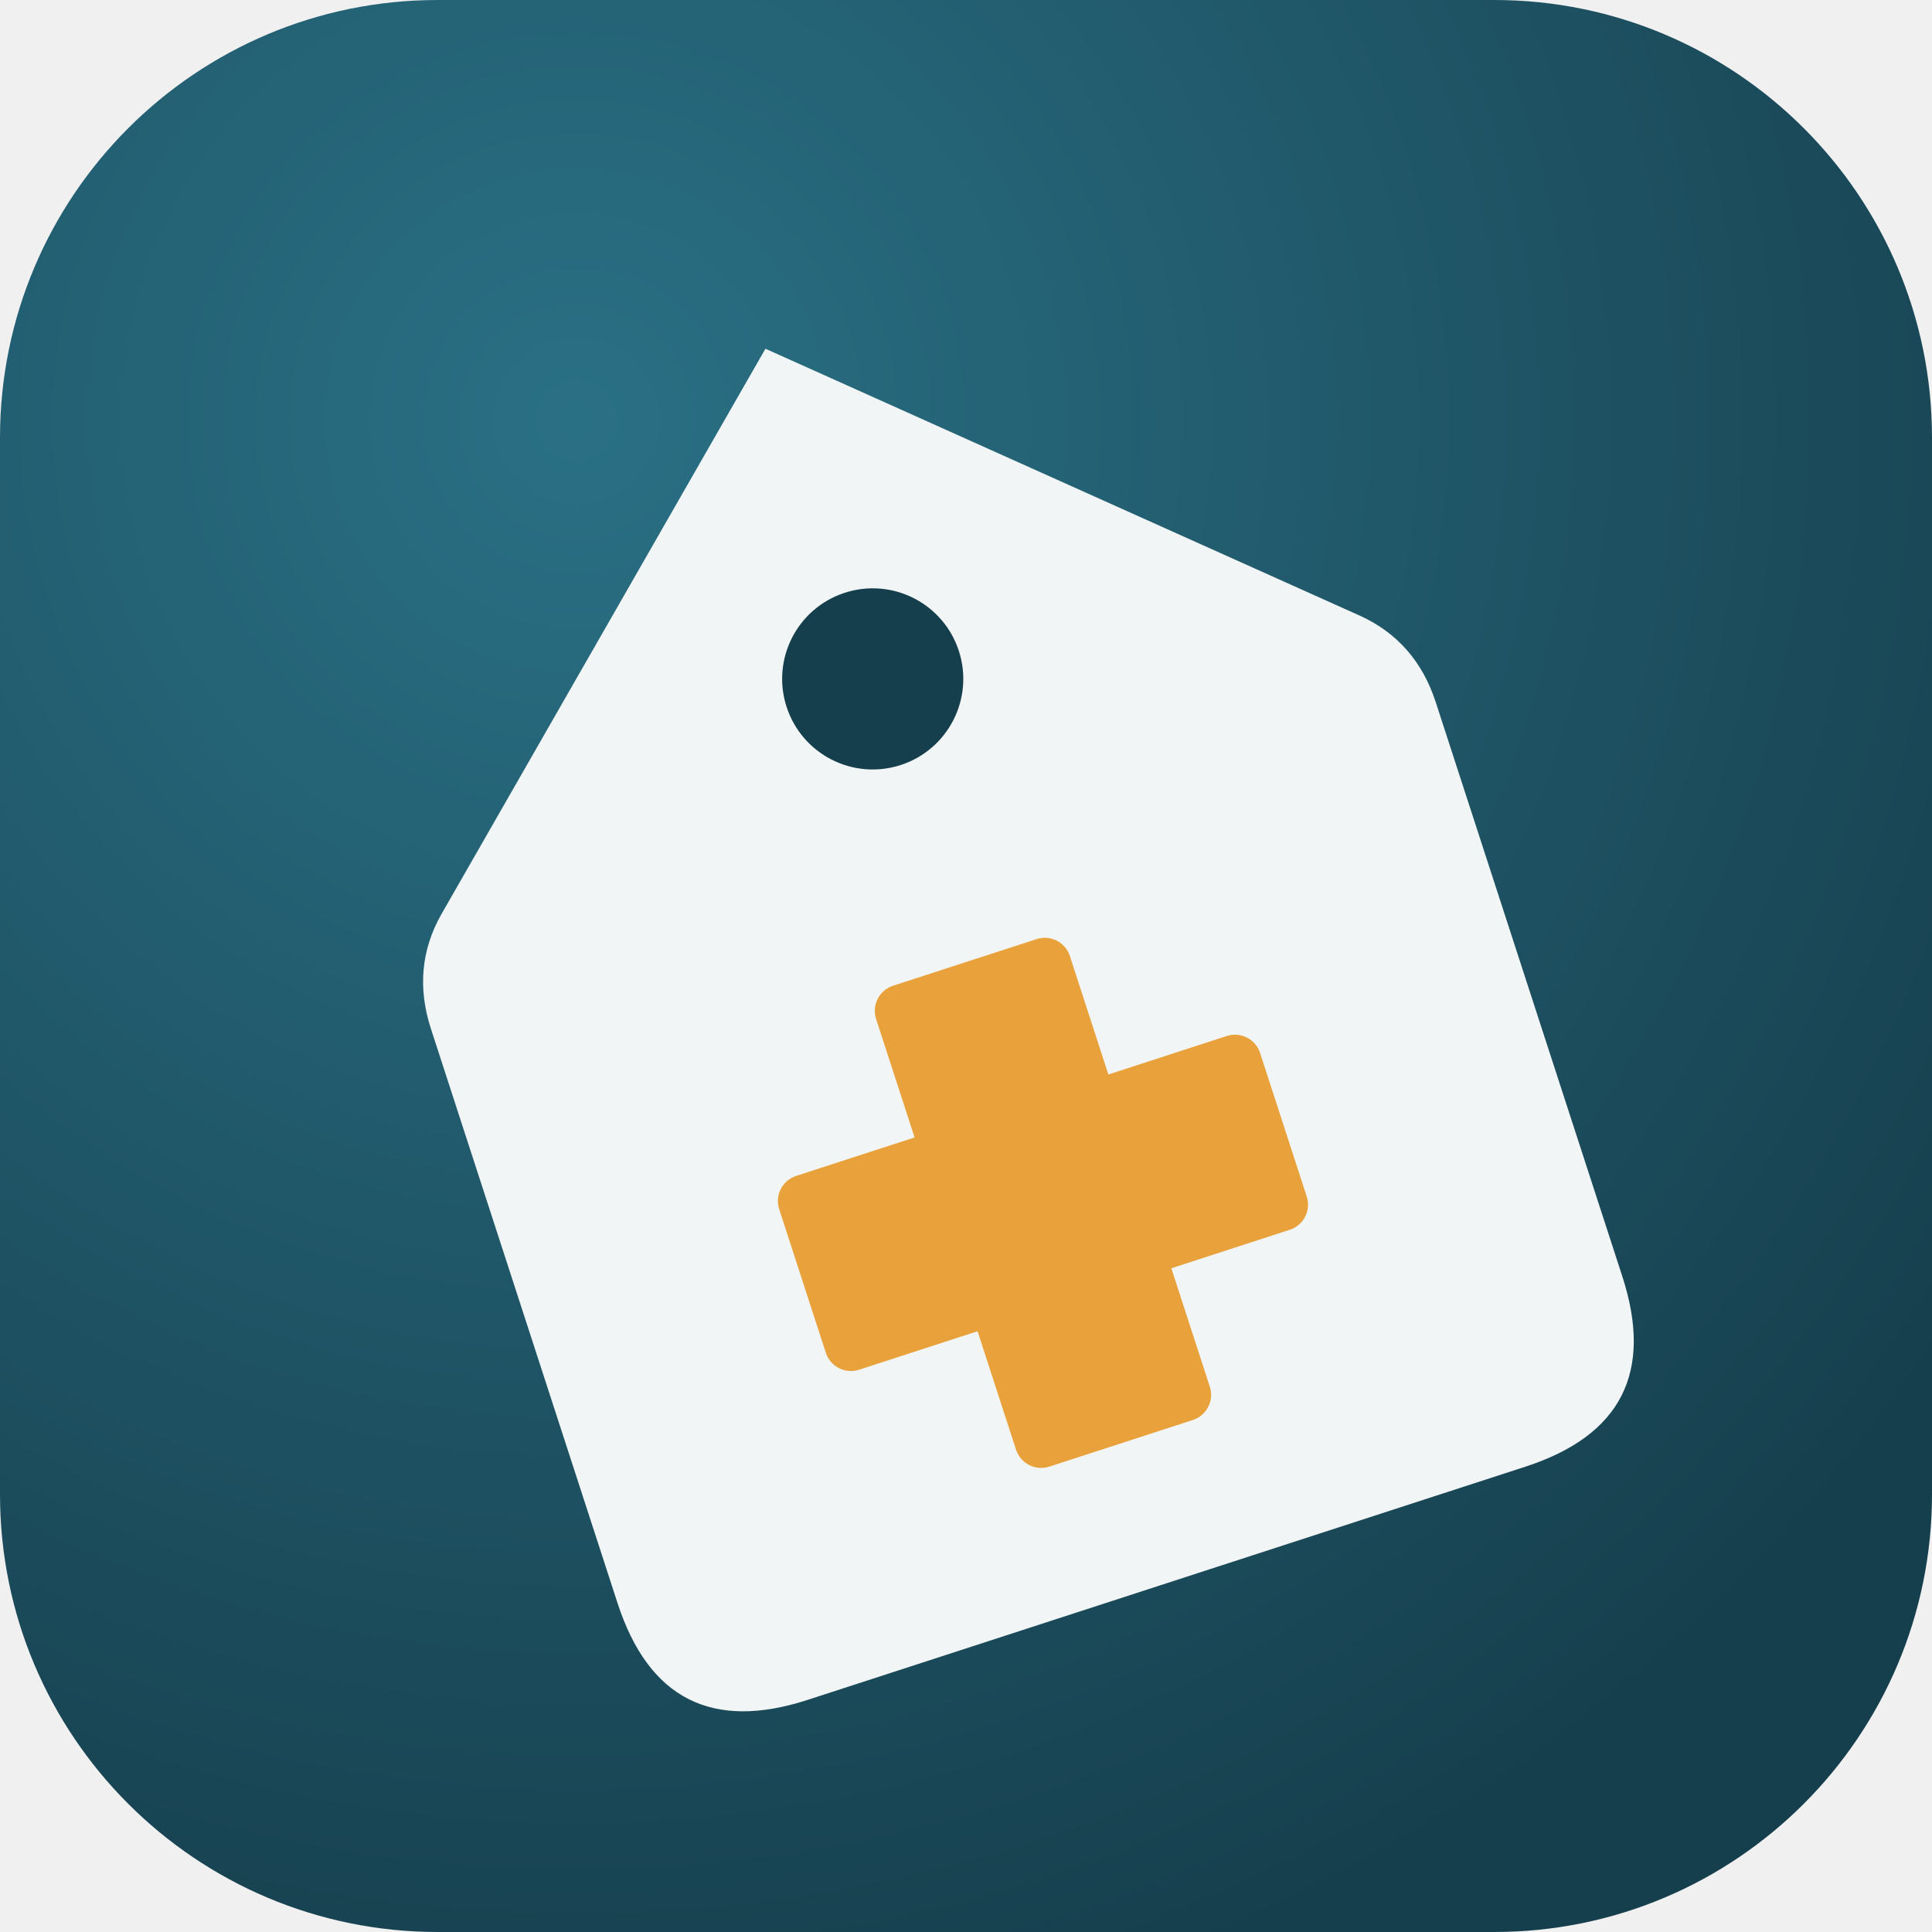
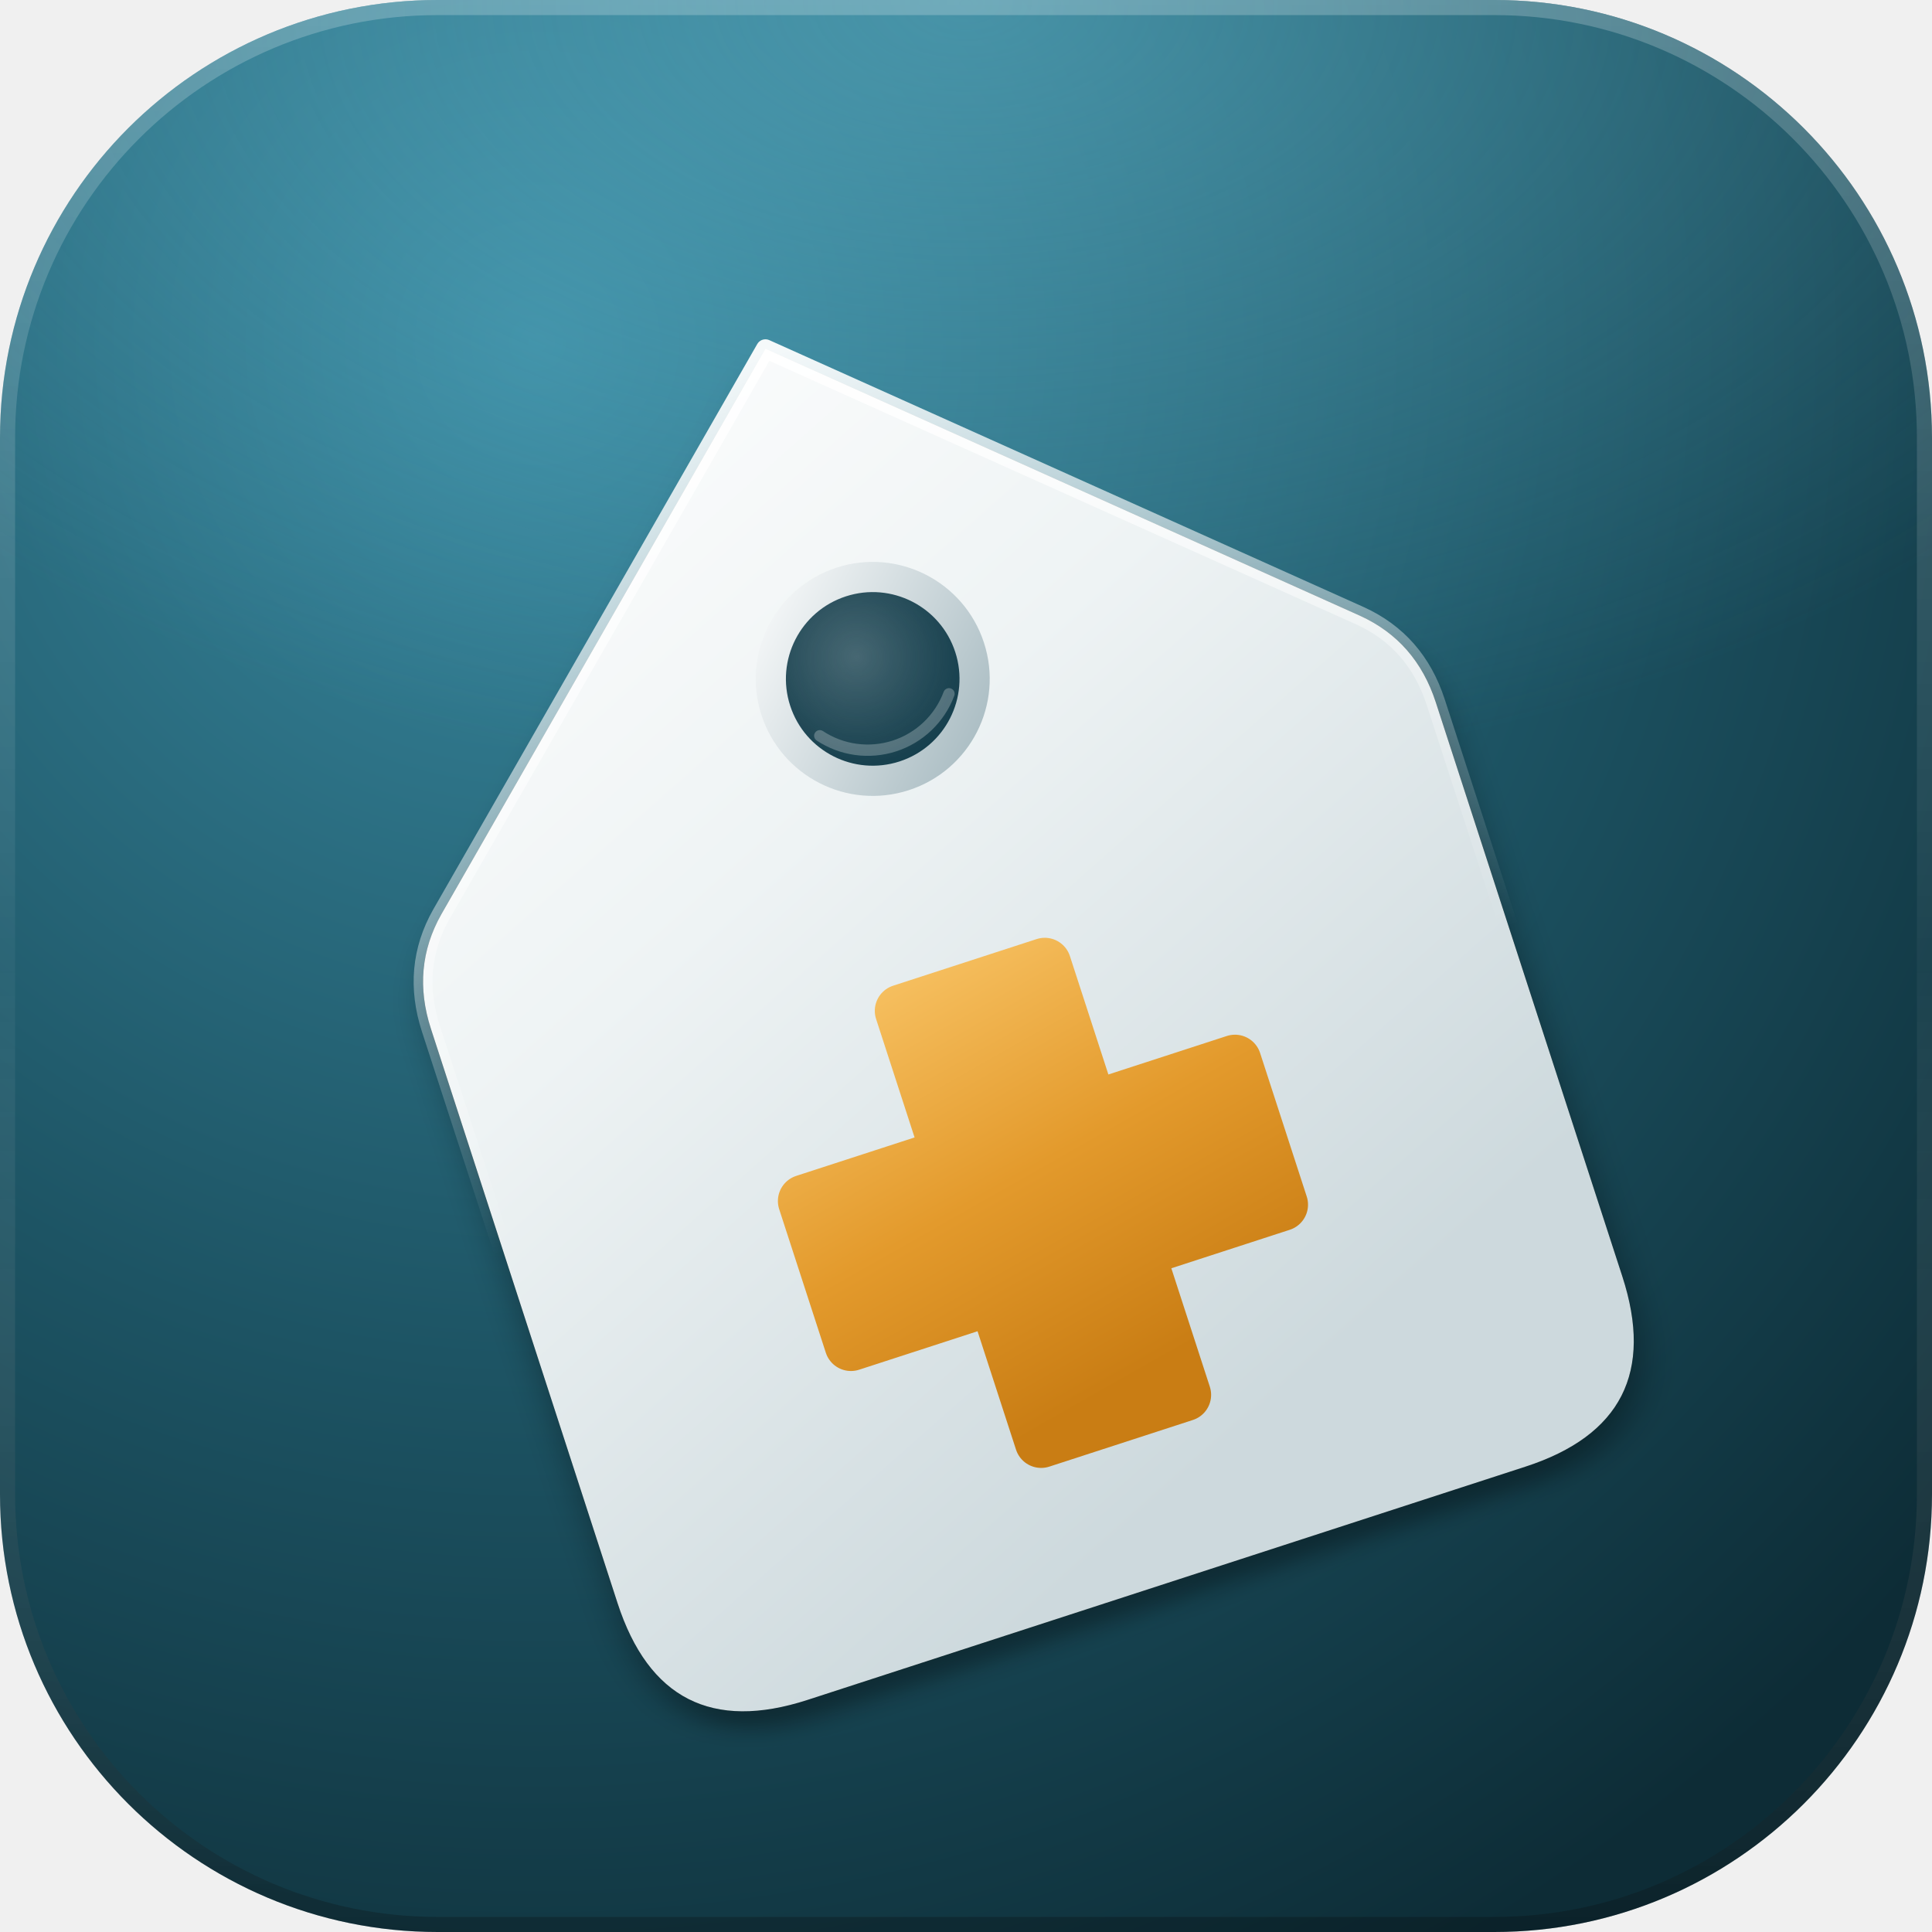
<svg xmlns="http://www.w3.org/2000/svg" viewBox="0 0 512 512">
  <defs>
-     <radialGradient id="g" cx="30%" cy="22%" r="85%">
-       <stop offset="0" stop-color="#2a7085" />
+     <clipPath id="c">
+       <rect width="512" height="512" rx="116" />
+     </clipPath>
+     <radialGradient id="bg" cx="28%" cy="18%" r="95%">
+       <stop offset="0" stop-color="#3a8aa1" />
+       <stop offset=".55" stop-color="#1d5464" />
+       <stop offset="1" stop-color="#0d2c36" />
+     </radialGradient>
+     <radialGradient id="luz" cx="50%" cy="0%" r="70%">
+       <stop offset="0" stop-color="#5fb2c7" stop-opacity=".55" />
+       <stop offset="1" stop-color="#5fb2c7" stop-opacity="0" />
+     </radialGradient>
+     <linearGradient id="aro" x1="0" y1="0" x2="0" y2="1">
+       <stop offset="0" stop-color="#fff" stop-opacity=".22" />
+       <stop offset=".5" stop-color="#fff" stop-opacity=".04" />
+       <stop offset="1" stop-color="#000" stop-opacity=".25" />
+     </linearGradient>
+     <linearGradient id="tag" x1="0" y1="0" x2=".35" y2="1">
+       <stop offset="0" stop-color="#ffffff" />
+       <stop offset=".45" stop-color="#eef3f4" />
+       <stop offset="1" stop-color="#cdd9dd" />
+     </linearGradient>
+     <linearGradient id="borda" x1="0" y1="0" x2="0" y2="1">
+       <stop offset="0" stop-color="#ffffff" stop-opacity=".95" />
+       <stop offset=".6" stop-color="#ffffff" stop-opacity="0" />
+     </linearGradient>
+     <linearGradient id="emb" x1="0" y1="0" x2=".2" y2="1">
+       <stop offset="0.00" stop-color="#f6bf5f" />
+       <stop offset="0.50" stop-color="#e39a2c" />
+       <stop offset="1.00" stop-color="#c97d14" />
+     </linearGradient>
+     <linearGradient id="anel" x1="0" y1="0" x2="1" y2="1">
+       <stop offset="0" stop-color="#ffffff" />
+       <stop offset="1" stop-color="#9fb4bb" />
+     </linearGradient>
+     <radialGradient id="furo" cx="45%" cy="35%" r="65%">
+       <stop offset="0" stop-color="#163f4d" stop-opacity=".75" />
      <stop offset="1" stop-color="#163f4d" />
    </radialGradient>
+     <filter id="sombra" x="-30%" y="-30%" width="160%" height="170%">
+       <feGaussianBlur in="SourceAlpha" stdDeviation="18" />
+       <feOffset dy="22" />
+       <feComponentTransfer>
+         <feFuncA type="linear" slope=".55" />
+       </feComponentTransfer>
+       <feFlood flood-color="#031218" />
+       <feComposite operator="in" in2="SourceAlpha" />
+       <feMerge>
+         <feMergeNode />
+       </feMerge>
+     </filter>
+     <filter id="perto" x="-20%" y="-20%" width="140%" height="140%">
+       <feGaussianBlur in="SourceAlpha" stdDeviation="4" />
+       <feOffset dy="5" />
+       <feComponentTransfer>
+         <feFuncA type="linear" slope=".35" />
+       </feComponentTransfer>
+     </filter>
  </defs>
-   <rect width="512" height="512" rx="116" fill="url(#g)" />
-   <g transform="translate(256 256) rotate(-18) scale(1.0) translate(-256 -256)">
-     <path d="M256 84 L384 200 Q396 211 396 228 V388 Q396 428 356 428 H156 Q116 428 116 388 V228 Q116 211 128 200 Z" fill="#f2f5f6" />
-     <circle cx="256" cy="176" r="24" fill="#163f4d" />
-     <path d="M236 262 h40 v40 h40 v40 h-40 v40 h-40 v-40 h-40 v-40 h40 z" fill="#e9a23b" stroke="#e9a23b" stroke-width="14" stroke-linejoin="round" />
+   <g clip-path="url(#c)">
+     <rect width="512" height="512" fill="url(#bg)" />
+     <rect width="512" height="300" fill="url(#luz)" />
+     <g transform="translate(256 256) scale(1.0) rotate(-18) translate(-256 -256)">
+       <path d="M256 84 L384 200 Q396 211 396 228 V388 Q396 428 356 428 H156 Q116 428 116 388 V228 Q116 211 128 200 Z" fill="#000" filter="url(#sombra)" opacity=".9" />
+       <path d="M256 84 L384 200 Q396 211 396 228 V388 Q396 428 356 428 H156 Q116 428 116 388 V228 Q116 211 128 200 Z" fill="#000" filter="url(#perto)" />
+       <path d="M256 84 L384 200 Q396 211 396 228 V388 Q396 428 356 428 H156 Q116 428 116 388 V228 Q116 211 128 200 Z" fill="url(#tag)" />
+       <path d="M256 84 L384 200 Q396 211 396 228 V388 Q396 428 356 428 H156 Q116 428 116 388 V228 Q116 211 128 200 Z" fill="none" stroke="url(#borda)" stroke-width="5" stroke-linejoin="round" />
+       <circle cx="256" cy="176" r="31" fill="url(#anel)" />
+       <circle cx="256" cy="176" r="23" fill="url(#furo)" />
+       <path d="M238 186 a23 23 0 0 0 36 0" fill="none" stroke="#fff" stroke-opacity=".25" stroke-width="3" stroke-linecap="round" />
+       <path d="M236 262 h40 v40 h40 v40 h-40 v40 h-40 v-40 h-40 v-40 h40 z" fill="url(#emb)" stroke="url(#emb)" stroke-width="14" stroke-linejoin="round" />
+     </g>
  </g>
+   <rect x="2" y="2" width="508" height="508" rx="114" fill="none" stroke="url(#aro)" stroke-width="4" />
</svg>
